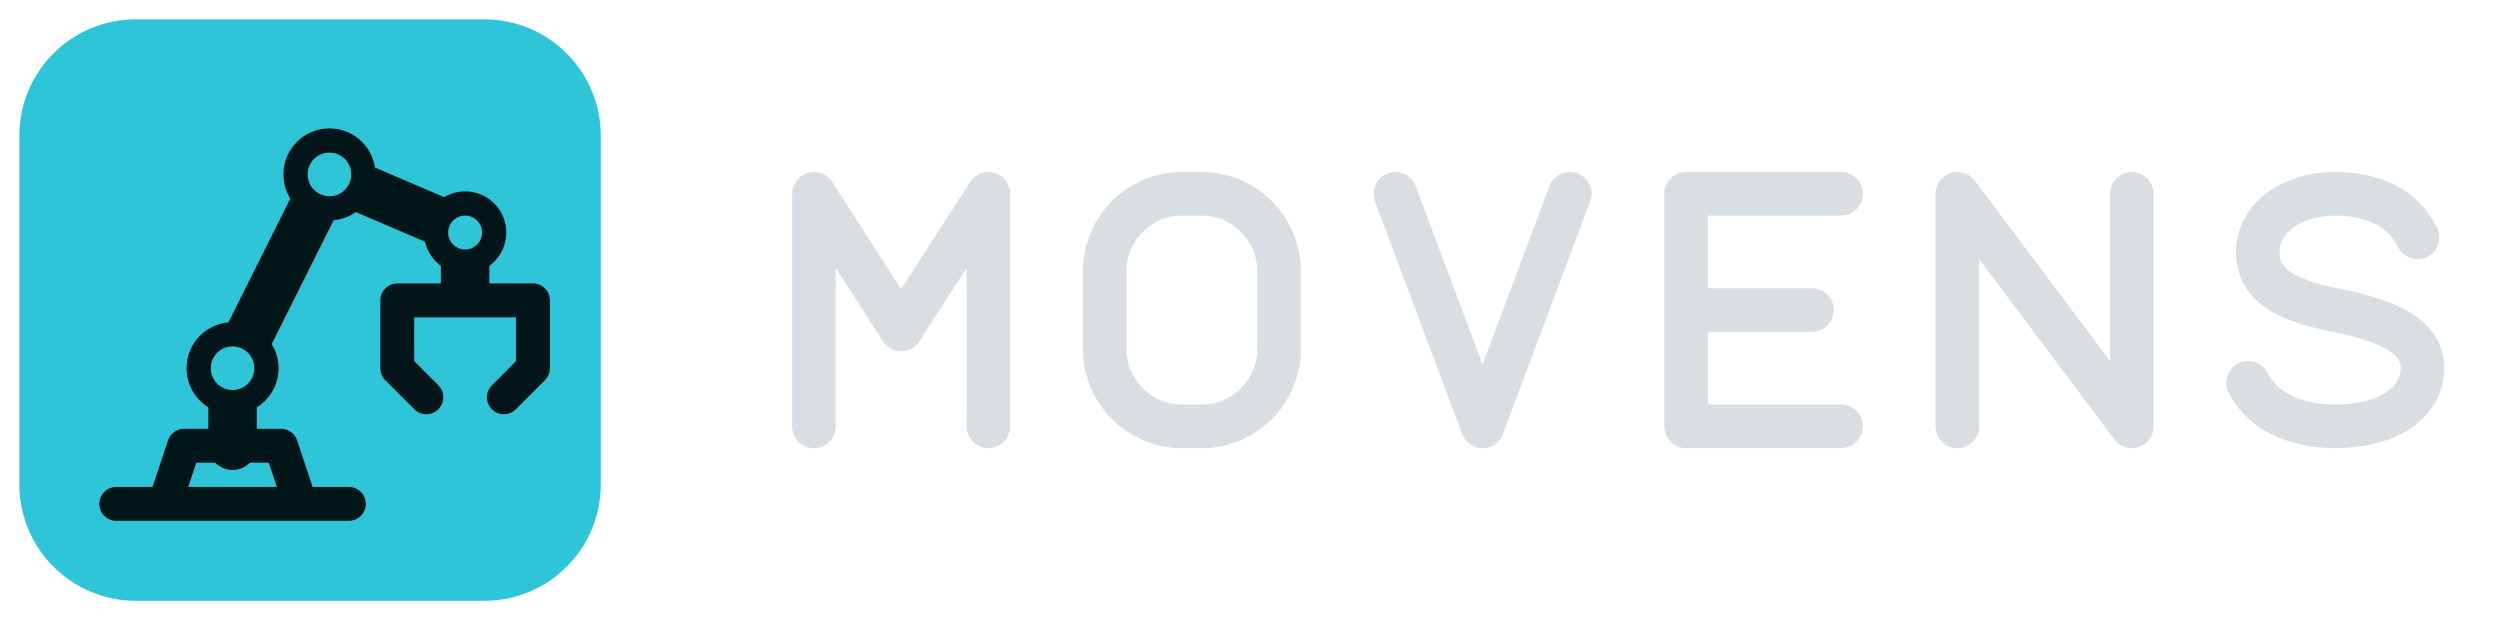
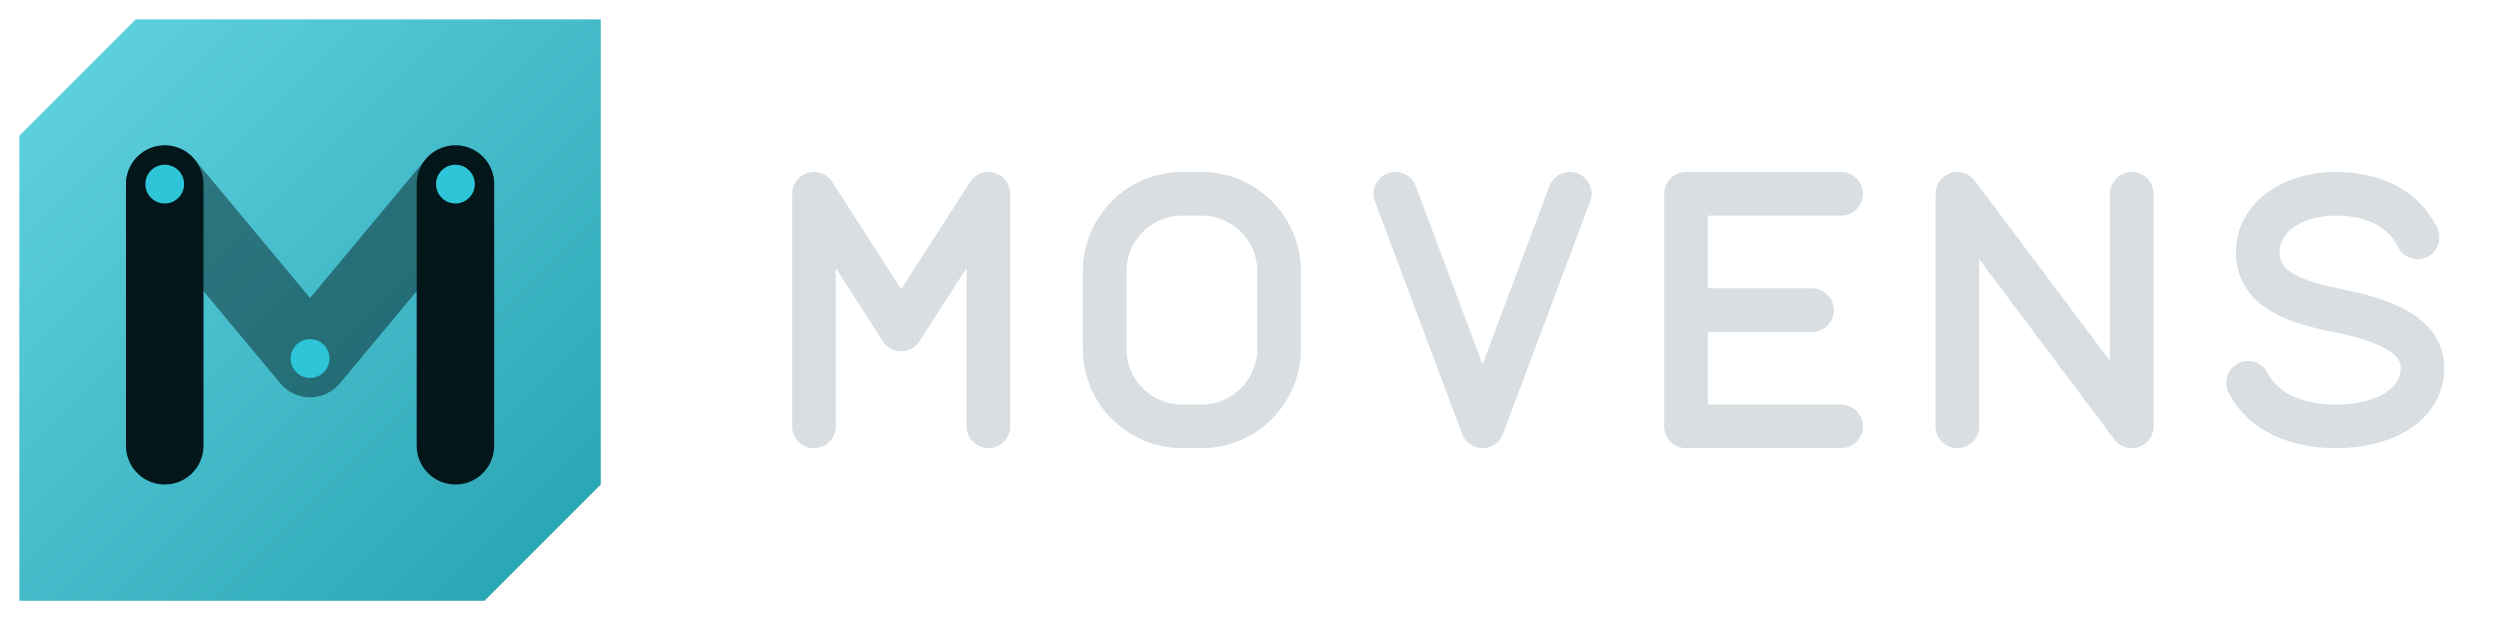
<svg xmlns="http://www.w3.org/2000/svg" viewBox="0 0 258 64" width="516" height="128">
-   <rect x="2" y="2" width="60" height="60" rx="12" fill="#2ec5d8" />
+   <defs>
+     <linearGradient id="g" x1="0" y1="0" x2="1" y2="1">
+       <stop offset="0" stop-color="#62d4e2" />
+       <stop offset="1" stop-color="#26a2b1" />
+     </linearGradient>
+   </defs>
+   <path d="M14 2H62V50L50 62H2V14Z" fill="url(#g)" />
  <g fill="none" stroke="#03161a" stroke-linecap="round" stroke-linejoin="round">
-     <path d="M12 52H36M17 52L19 46H29L31 52" stroke-width="3.5" />
-     <path d="M24 46V38L34 18L48 24V30" stroke-width="5" />
-     <path d="M41 31H55M41 31V38L44 41M55 31V38L52 41" stroke-width="3.5" />
+     <path d="M17 19L32 37L47 19" stroke-width="8" stroke-opacity=".45" />
+     <path d="M17 46V19M47 46V19" stroke-width="8" />
  </g>
-   <g fill="#2ec5d8" stroke="#03161a" stroke-width="2.5">
-     <circle cx="24" cy="38" r="3.5" />
-     <circle cx="34" cy="18" r="3.5" />
-     <circle cx="48" cy="24" r="3" />
+   <g fill="#2ec5d8">
+     <circle cx="17" cy="19" r="2" />
+     <circle cx="47" cy="19" r="2" />
+     <circle cx="32" cy="37" r="2" />
  </g>
  <g fill="none" stroke="#d9dee2" stroke-width="4.5" stroke-linecap="round" stroke-linejoin="round">
    <path d="M84 44V20L93 34L102 20V44" />
    <rect x="114" y="20" width="18" height="24" rx="8" />
    <path d="M144 20L153 44L162 20" />
    <path d="M190 20H174V44H190M174 32H187" />
    <path d="M202 44V20L220 44V20" />
    <path d="M249.5 24.5C248 21.5 245 20 241 20C236.5 20 233 22.5 233 26C233 29.5 236 31 241 32C246 33 250 34.5 250 38C250 41.5 246.5 44 241 44C237 44 233.5 42.5 232 39.5" />
  </g>
</svg>
